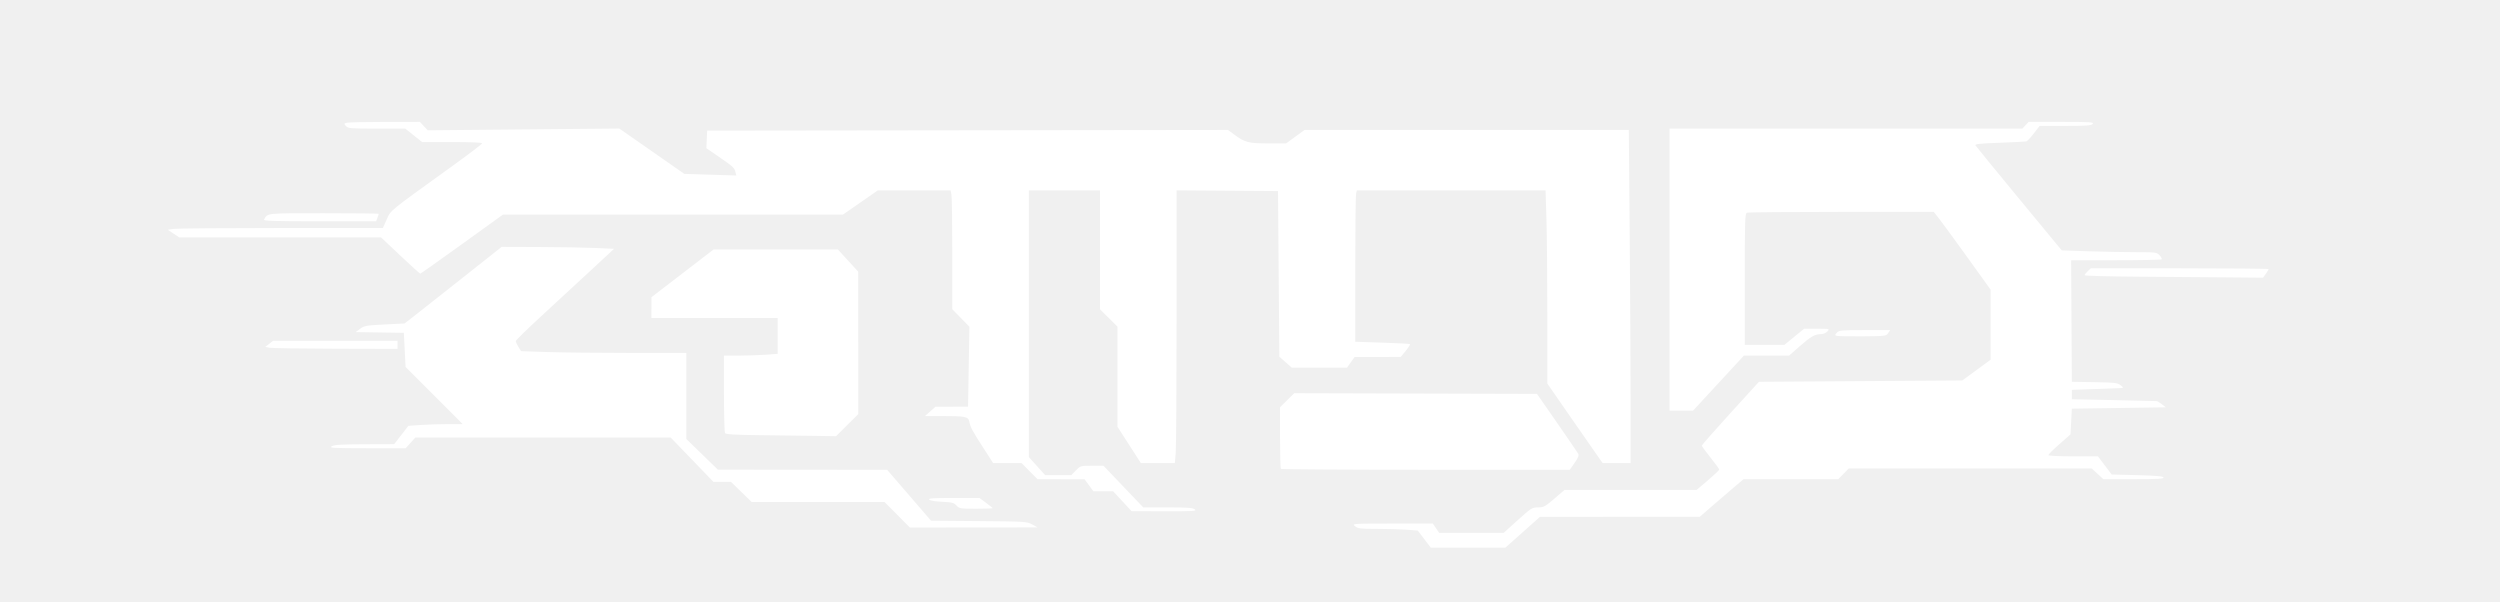
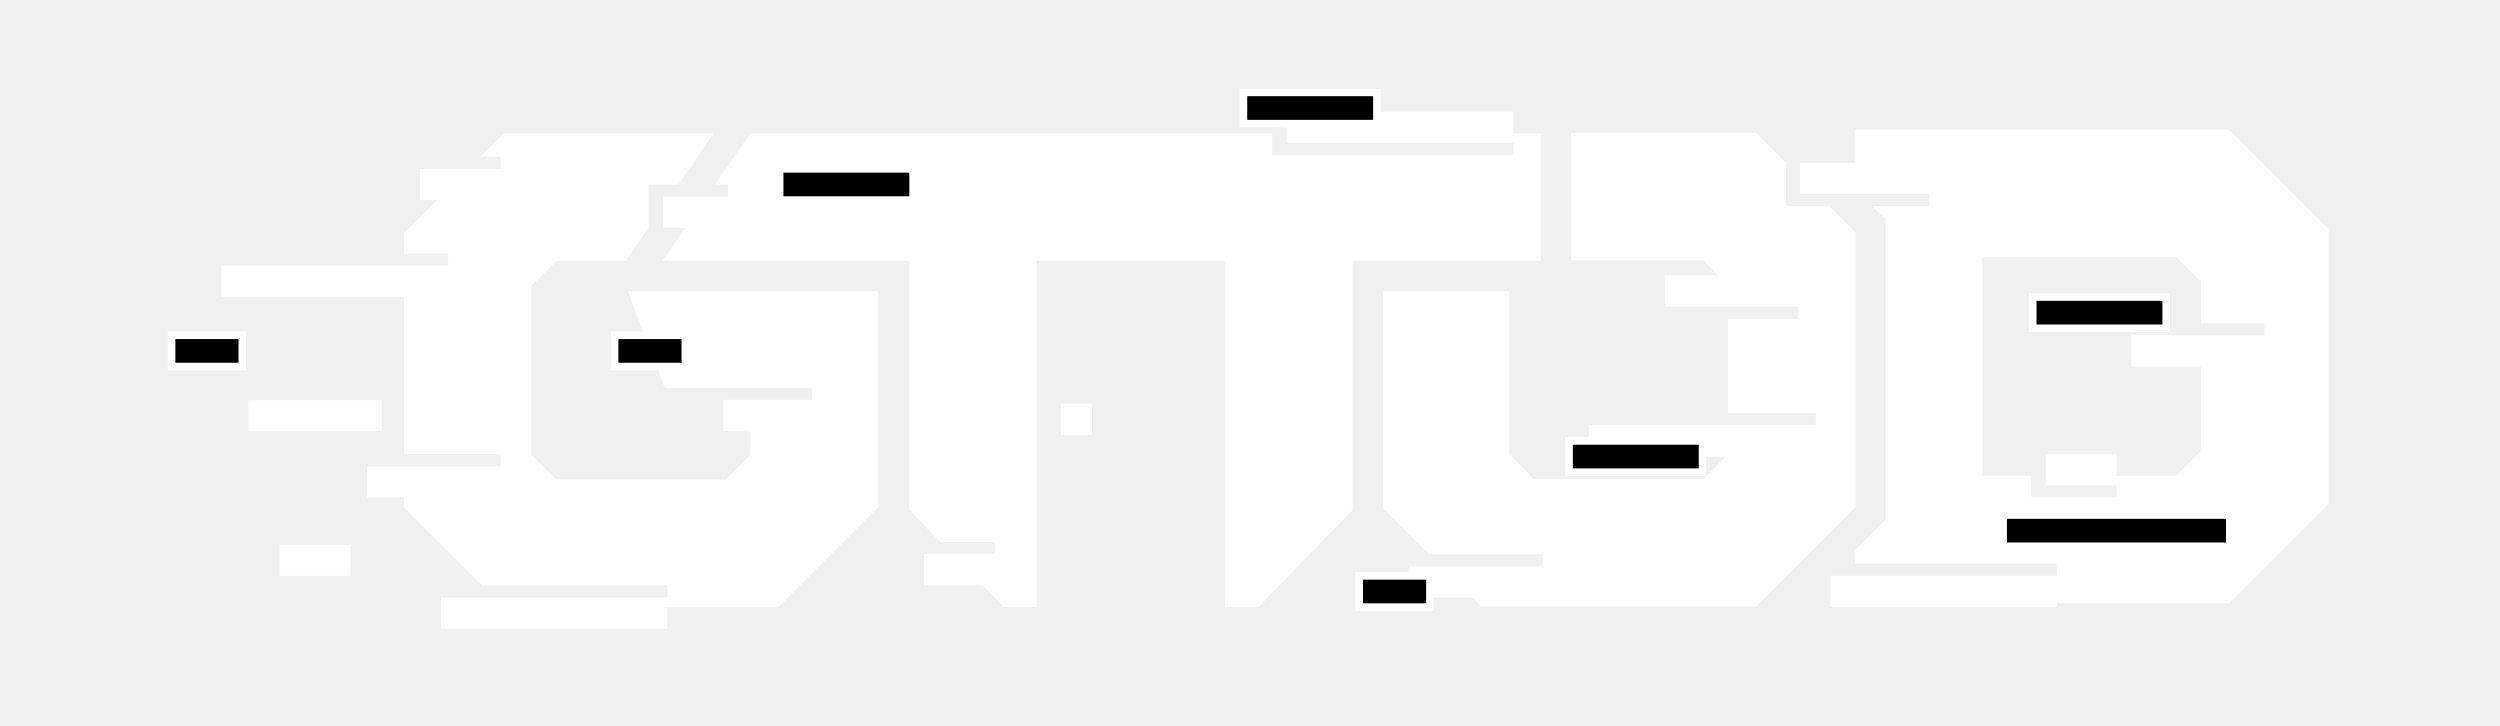
- <svg xmlns="http://www.w3.org/2000/svg" width="949.332mm" height="228.323mm" viewBox="0 0 949.332 228.323" version="1.1" id="svg273" xml:space="preserve">
-   <defs id="defs270" />
-   <g id="layer1" transform="translate(381.2481,-41.70227)" style="display:inline">
-     <path style="fill:#ffffff;stroke-width:0.51" d="m 44.95,232.036 -3.508,-3.783 h -3.745 -3.745 l -1.674,-2.275 -1.674,-2.275 -8.942,-0.02 -8.942,-0.02 -3.028,-3.06 -3.028,-3.06 h -5.396 -5.396 l -3.92,-6.079 c -4.023,-6.238 -4.679,-7.481 -5.17,-9.796 -0.368,-1.733 -1.622,-1.978 -10.137,-1.978 h -6.652 l 1.998,-1.764 1.998,-1.764 6.18,-0.021 6.18,-0.021 0.26,-15.174 0.26,-15.174 -3.253,-3.328 -3.253,-3.328 v -20.963 c 0,-11.53 -0.143,-21.681 -0.319,-22.557 l -0.319,-1.594 -13.835,0.007 -13.835,0.007 -6.598,4.584 -6.598,4.584 h -64.557 -64.557 l -15.555,11.212 c -8.555,6.167 -15.687,11.216 -15.848,11.221 -0.161,0.005 -3.579,-3.089 -7.594,-6.876 l -7.3,-6.886 -38.311,-0.002 -38.311,-0.002 -2.193,-1.455 -2.193,-1.455 2.392,-0.328 c 1.316,-0.18 19.699,-0.328 40.852,-0.328 h 38.46 l 1.449,-3.229 c 1.627,-3.626 0.507,-2.711 24.394,-19.917 6.522,-4.698 11.859,-8.757 11.859,-9.02 0,-0.284 -4.648,-0.478 -11.411,-0.478 h -11.411 l -3.19,-2.55 -3.19,-2.55 H -238.181 c -9.93,0 -10.893,-0.079 -11.687,-0.955 -0.819,-0.905 -0.804,-0.972 0.303,-1.268 0.642,-0.172 7.15,-0.316 14.462,-0.32 l 13.294,-0.007 1.498,1.596 1.498,1.596 36.367,-0.335 36.367,-0.335 12.344,8.608 12.344,8.608 9.868,0.309 9.868,0.309 -0.335,-1.379 c -0.38,-1.562 -0.911,-2.037 -6.798,-6.082 l -4.229,-2.905 0.148,-3.337 0.148,-3.337 98.881,-0.129 98.881,-0.129 2.438,1.79 c 4.061,2.981 5.353,3.314 12.871,3.314 h 6.786 l 3.498,-2.55 3.498,-2.55 h 61.567 61.567 l 0.339,40.167 c 0.186,22.092 0.339,50.553 0.339,63.247 v 23.08 h -5.313 -5.313 l -2.95,-4.208 c -1.622,-2.314 -6.347,-9.11 -10.499,-15.101 l -7.549,-10.893 V 161.464 c 0,-14.232 -0.151,-30.733 -0.336,-36.669 l -0.336,-10.793 h -35.819 -35.818 l -0.308,1.148 c -0.169,0.631 -0.311,13.563 -0.315,28.737 l -0.008,27.59 10.282,0.332 c 5.655,0.182 10.393,0.443 10.528,0.578 0.135,0.135 -0.605,1.285 -1.645,2.554 l -1.891,2.308 -8.764,0.011 -8.764,0.011 -1.436,2.029 -1.436,2.029 h -10.472 -10.472 l -2.374,-2.089 -2.374,-2.089 -0.255,-31.447 -0.255,-31.447 -19.255,-0.134 -19.255,-0.134 v 47.875 c 0,26.331 -0.148,49.631 -0.33,51.777 l -0.33,3.902 h -6.454 -6.454 l -4.438,-6.886 -4.438,-6.886 v -19.015 -19.014 l -3.315,-3.286 -3.315,-3.286 v -22.585 -22.585 H 22.955 9.438 v 50.63 50.63 l 3.101,3.436 3.101,3.436 h 4.96 4.96 l 1.73,-1.785 c 1.713,-1.767 1.774,-1.785 6.109,-1.785 h 4.379 l 7.546,7.906 7.546,7.906 h 9.3 c 7.388,0 9.504,0.154 10.29,0.749 0.879,0.665 -0.413,0.746 -11.506,0.722 l -12.496,-0.026 -3.508,-3.783 z" id="path485" />
-     <path style="fill:#ffffff;stroke-width:0.51" d="m -92.294,206.958 c -9.801,-0.108 -13.341,-0.309 -13.636,-0.774 -0.22,-0.346 -0.403,-7.113 -0.407,-15.038 l -0.008,-14.409 h 5.532 c 3.043,0 7.633,-0.149 10.201,-0.331 l 4.669,-0.331 v -6.809 -6.809 h -23.973 -23.973 l 0.014,-3.953 0.014,-3.953 11.785,-9.054 11.785,-9.054 h 23.606 23.606 l 3.861,4.208 3.861,4.208 0.008,27.044 0.008,27.044 -4.219,4.197 -4.219,4.197 -7.64,-0.119 c -4.202,-0.065 -13.597,-0.184 -20.877,-0.264 z" id="path487" />
-     <path style="fill:#ffffff;stroke-width:0.51" d="m -40.548,237.179 -4.825,-4.846 h -25.221 -25.221 l -3.931,-3.825 -3.931,-3.825 h -3.33 -3.33 l -8.112,-8.416 -8.112,-8.416 h -48.489 -48.489 l -1.843,2.04 -1.843,2.04 -14.665,-0.018 c -12.973,-0.016 -14.518,-0.102 -13.39,-0.747 0.993,-0.568 3.759,-0.737 12.496,-0.767 l 11.221,-0.038 2.694,-3.475 2.694,-3.475 4.653,-0.33 c 2.559,-0.182 7.198,-0.33 10.308,-0.33 h 5.655 l -10.839,-10.848 -10.839,-10.848 -0.329,-6.483 -0.329,-6.483 -9.147,-0.139 -9.147,-0.139 1.702,-1.258 c 1.559,-1.153 2.338,-1.29 9.277,-1.636 l 7.576,-0.378 2.625,-2.028 c 1.444,-1.116 9.741,-7.66 18.437,-14.543 l 15.812,-12.515 14.282,0.047 c 7.855,0.026 17.459,0.191 21.342,0.368 l 7.06,0.32 -9.101,8.439 c -5.005,4.641 -13.404,12.402 -18.664,17.246 -5.26,4.844 -9.564,9.053 -9.564,9.353 0,0.3 0.455,1.283 1.012,2.183 l 1.012,1.637 10.037,0.336 c 5.52,0.185 19.64,0.336 31.377,0.336 h 21.34 v 16.343 16.343 l 5.993,5.824 5.993,5.824 32.134,0.026 32.134,0.026 8.334,9.661 8.334,9.661 18.189,0.151 c 17.653,0.147 18.249,0.184 20.23,1.276 l 2.04,1.125 -24.238,0.023 -24.238,0.023 z" id="path489" />
-     <path style="fill:#ffffff;stroke-width:0.51" d="m -280.992,125.094 c 1.443,-2.536 0.382,-2.423 22.729,-2.423 11.458,0 20.833,0.1 20.833,0.222 0,0.122 -0.224,0.811 -0.497,1.53 l -0.497,1.308 h -21.465 c -17.026,0 -21.39,-0.132 -21.102,-0.638 z" id="path491" />
-     <path style="fill:#ffffff;stroke-width:0.51" d="m -278.984,173.742 -1.515,-0.325 1.456,-1.145 1.456,-1.145 h 23.649 23.649 v 1.53 1.53 l -23.59,-0.06 c -12.975,-0.033 -24.272,-0.206 -25.105,-0.385 z" id="path493" />
-     <path style="fill:#ffffff;stroke-width:0.51" d="m -18.057,233.659 c -1.002,-1.067 -1.699,-1.247 -5.419,-1.403 -2.507,-0.105 -4.532,-0.441 -4.906,-0.816 -0.51,-0.51 1.333,-0.638 9.215,-0.638 h 9.852 l 2.491,1.829 c 1.37,1.006 2.491,1.924 2.491,2.04 0,0.116 -2.829,0.212 -6.287,0.212 -5.977,0 -6.343,-0.06 -7.437,-1.224 z" id="path495" />
-     <path style="fill:#ffffff;stroke-width:0.51" d="m 105.159,219.752 c -0.187,-0.187 -0.34,-5.531 -0.34,-11.876 v -11.536 l 2.697,-2.663 2.697,-2.663 46.092,0.13 46.092,0.13 7.613,10.966 c 4.187,6.031 7.815,11.335 8.062,11.786 0.324,0.591 -0.064,1.551 -1.388,3.443 l -1.836,2.623 h -54.674 c -30.071,0 -54.827,-0.153 -55.014,-0.34 z" id="path497" />
-     <path style="fill:#ffffff;stroke-width:0.51" d="m 159.603,246.427 -2.474,-3.248 -4.095,-0.319 c -2.252,-0.175 -7.341,-0.32 -11.307,-0.322 -6.42,-0.003 -7.344,-0.113 -8.416,-1.006 -1.203,-1.002 -1.187,-1.003 14.159,-1.02 l 15.364,-0.017 1.213,1.782 1.213,1.782 12.241,-0.005 12.241,-0.005 5.355,-4.837 c 5.12,-4.624 5.458,-4.837 7.689,-4.837 2.135,0 2.663,-0.282 6.204,-3.315 l 3.87,-3.315 H 237.936 263.01 l 4.299,-3.661 c 2.364,-2.013 4.299,-3.845 4.299,-4.07 0,-0.225 -1.492,-2.272 -3.315,-4.549 -1.823,-2.277 -3.315,-4.323 -3.315,-4.546 0,-0.223 4.882,-5.767 10.848,-12.32 l 10.848,-11.914 38.612,-0.255 38.612,-0.255 5.371,-3.937 5.371,-3.937 v -13.31 -13.31 l -8.496,-11.826 c -4.673,-6.504 -9.527,-13.146 -10.786,-14.759 l -2.29,-2.934 h -35.077 c -19.292,0 -35.44,0.139 -35.884,0.31 -0.72,0.276 -0.807,2.978 -0.807,25.248 v 24.938 l 7.523,-6.6e-4 7.523,-6.6e-4 3.743,-3.06 3.743,-3.06 h 4.879 c 4.847,0 4.873,0.006 3.956,1.02 -0.508,0.561 -1.561,1.02 -2.341,1.02 -2.382,0 -3.93,0.871 -8.149,4.59 l -4.053,3.571 h -8.582 -8.582 l -9.649,10.451 -9.649,10.451 -4.463,0.004 -4.463,0.005 V 144.093 90.537 h 66.984 66.984 l 1.198,-1.275 1.198,-1.275 h 12.47 c 11.027,0 12.396,0.089 11.835,0.765 -0.524,0.631 -2.343,0.765 -10.391,0.767 l -9.756,0.002 -2.182,2.825 c -1.2,1.554 -2.462,2.915 -2.805,3.025 -0.343,0.11 -4.925,0.355 -10.182,0.544 -7.582,0.272 -9.48,0.479 -9.181,1 0.207,0.361 7.664,9.481 16.57,20.266 l 16.193,19.609 10.33,0.335 c 5.681,0.184 13.79,0.335 18.019,0.336 7.387,9.6e-4 7.733,0.048 8.803,1.187 0.613,0.652 0.959,1.341 0.769,1.53 -0.19,0.19 -7.998,0.345 -17.352,0.345 h -17.007 l 0.133,23.08 0.133,23.08 8.607,0.14 c 7.672,0.125 8.746,0.249 9.887,1.148 1.131,0.889 1.168,1.015 0.319,1.07 -0.529,0.034 -4.978,0.206 -9.887,0.383 l -8.926,0.32 v 1.785 1.785 l 15.812,0.315 c 8.696,0.173 16.068,0.345 16.381,0.383 0.313,0.037 1.226,0.584 2.028,1.215 l 1.46,1.148 -17.84,0.255 -17.84,0.255 -0.255,4.879 -0.255,4.879 -4.208,3.711 c -2.314,2.041 -4.208,3.92 -4.208,4.175 0,0.261 4.11,0.464 9.419,0.464 h 9.419 l 2.605,3.443 2.605,3.443 9.739,0.255 c 7.151,0.187 9.795,0.424 9.951,0.893 0.165,0.498 -2.321,0.638 -11.318,0.638 h -11.53 l -2.213,-2.04 -2.213,-2.04 h -46.127 -46.127 l -1.992,2.04 -1.992,2.04 h -17.977 -17.977 l -2.959,2.486 c -1.628,1.367 -5.369,4.579 -8.315,7.138 l -5.356,4.652 -30.348,0.016 -30.348,0.016 -6.572,5.853 -6.572,5.853 H 176.224 162.077 Z" id="path503" />
-     <path style="fill:#ffffff;stroke-width:0.51" d="m 316.327,169.243 c -0.884,-0.234 -0.887,-0.296 -0.048,-1.222 0.81,-0.895 1.679,-0.975 10.557,-0.975 h 9.674 l -0.761,1.148 c -0.738,1.112 -1.039,1.15 -9.626,1.222 -4.875,0.041 -9.283,-0.037 -9.796,-0.172 z" id="path505" />
-     <path style="fill:#ffffff;stroke-width:0.51" d="m 430.618,146.771 c -11.151,-0.077 -20.275,-0.326 -20.275,-0.555 0,-0.228 0.531,-0.914 1.181,-1.524 l 1.181,-1.109 h 33.758 c 18.567,0 33.758,0.137 33.758,0.304 0,0.167 -0.475,0.97 -1.055,1.785 l -1.055,1.481 -13.609,-0.121 c -7.485,-0.067 -22.733,-0.184 -33.884,-0.261 z" id="path507" />
+ <svg xmlns="http://www.w3.org/2000/svg" id="Top" viewBox="0 0 661.19 191.767" version="1.1" width="661.19" height="191.767">
+   <defs id="defs1">
+     <style id="style1">
+       .cls-1 {
+         fill: #ff1196;
+       }
+ 
+       .cls-2 {
+         fill: #00c9f8;
+       }
+     </style>
+   </defs>
+   <g id="g4" style="fill:#ffffff" transform="translate(0,-34.07436)">
+     <polygon points="472.33,77.13 472.37,77.13 464.42,69.19 415.5,69.19 415.5,102.91 450.47,102.91 454.47,106.91 440.27,106.91 440.27,115.17 475.57,115.17 475.57,118.37 457,118.37 457,143.36 480.24,143.36 480.24,146.56 420.29,146.56 420.29,154.82 456.39,154.82 450.47,160.74 405.7,160.74 399.17,154.21 399.17,111.09 365.72,111.09 365.72,168.44 377.94,180.65 407.96,180.65 407.96,183.85 372.66,183.85 372.66,192.11 389.4,192.11 391.75,194.46 464.43,194.46 482.54,176.35 490.54,168.35 490.54,95.3 483.83,88.59 472.33,88.59 " id="polygon1" style="fill:#ffffff" />
+     <path d="m 490.54,95.3 v 73.05 l 0.18,-0.18 V 95.48 Z" id="path1" style="fill:#ffffff" />
+     <path d="m 490.54,95.3 v 73.05 l 0.18,-0.18 V 95.48 Z m -84.84,7.61 -0.18,0.18 h 1.98 v -0.18 z" id="path2" style="fill:#ffffff" />
+     <polygon points="405.52,103.09 405.7,102.91 407.5,102.91 407.5,103.09 " id="polygon2" style="fill:#ffffff" />
+     <rect x="280.55" y="140.83" width="8.26" height="8.26" id="rect2" style="fill:#ffffff" />
+     <rect x="73.96" y="178.12" width="18.7" height="8.26" id="rect3" style="fill:#ffffff" />
+     <rect x="65.66" y="139.9" width="35.3" height="8.26" id="rect4" style="fill:#ffffff" />
+     <polygon points="340.29,63.64 340.29,71.9 400.25,71.9 400.25,75.1 336.46,75.1 336.46,69.38 198.43,69.38 189.14,82.86 192.52,82.86 192.52,86.05 175.35,86.05 175.35,94.31 181.24,94.31 175.19,103.09 240.49,103.09 240.49,168.94 248.76,177.46 263.1,177.46 263.1,180.65 244.4,180.65 244.4,188.91 259.89,188.91 265.45,194.64 274.2,194.64 274.2,103.09 324.01,103.09 324.01,194.64 332.76,194.64 357.45,169.22 357.72,168.94 357.72,103.09 405.52,103.09 405.7,102.91 407.5,102.91 407.5,69.38 400.25,69.38 400.25,63.64 " id="polygon4" style="fill:#ffffff" />
+     <polyline points="198.44 148.16 198.43 154.39 191.9 160.92 147.13 160.92 140.6 154.39 140.6 109.62 147.13 103.09 165.47 103.09 168.6 98.55 171.52 94.31 171.52 94.31 171.52 82.86 179.42 82.86 188.72 69.37 133.17 69.37 127.01 75.53 132.34 75.53 132.34 78.73 111.07 78.73 111.07 86.99 115.55 86.99 106.88 95.66 106.88 101.18 118.52 101.18 118.52 104.38 58.56 104.38 58.56 112.64 106.88 112.64 106.88 154.19 132.34 154.19 132.34 157.39 97.04 157.39 97.04 165.65 106.88 165.65 106.88 168.35 127.45 188.91 176.55 188.91 176.55 192.11 116.6 192.11 116.6 200.37 176.55 200.37 176.55 194.64 205.86 194.64 232.15 168.35 232.15 111.09 166 111.09 175.83 136.7 189.37 136.7 198.45 136.7 214.82 136.7 214.82 139.83 191.37 139.83 191.37 148.09" id="polyline4" style="fill:#ffffff" />
+     <path d="m 589.52,68.37 h -98.98 v 8.76 h -14.5 v 8.26 h 34.24 v 3.19 h -15.14 l 3.58,3.58 v 79.32 l -2.34,2.34 -5.84,5.84 v 3.53 h 53.48 v 3.19 h -59.95 v 8.26 h 59.95 v -1 h 45.5 l 26.29,-26.3 V 94.66 Z m 9.37,54.38 h -35.3 v 8.26 h 18.5 v 22.39 l -6.53,6.53 h -15.8 v -5.73 h -18.7 v 8.26 h 18.7 v 3.19 h -22.53 v -5.73 h -12.97 v -57.84 h 51.29 l 6.54,6.54 v 10.93 h 16.8 v 3.19 z" id="path4" style="fill:#ffffff" />
+   </g>
+   <g id="g9" transform="translate(0,-34.07436)" style="display:inline;fill:#000000;stroke:#ffffff;stroke-width:2;stroke-dasharray:none">
+     <rect class="cls-1" x="359.48" y="186.38" width="18.7" height="8.26" id="rect5" style="fill:#000000;stroke:#ffffff;stroke-width:2;stroke-dasharray:none" />
+     <rect class="cls-1" x="45.38" y="122.75" width="18.7" height="8.26" id="rect6" style="fill:#000000;stroke:#ffffff;stroke-width:2;stroke-dasharray:none" />
+     <rect class="cls-1" x="328.86" y="58.51" width="35.3" height="8.26" id="rect7" style="fill:#000000;stroke:#ffffff;stroke-width:2;stroke-dasharray:none" />
+     <rect class="cls-1" x="206.2" y="78.73" width="35.3" height="8.26" id="rect8" style="fill:#000000;stroke:#ffffff;stroke-width:2;stroke-dasharray:none" />
+     <rect class="cls-1" x="529.78" y="170.29" width="59.95" height="8.26" id="rect9" style="fill:#000000;stroke:#ffffff;stroke-width:2;stroke-dasharray:none" />
+   </g>
+   <g id="g12" transform="translate(0,-34.07436)" style="display:inline;fill:#000000;stroke:#ffffff;stroke-width:2;stroke-dasharray:none">
+     <rect class="cls-2" x="162.55" y="122.75" width="18.7" height="8.26" id="rect10" style="fill:#000000;stroke:#ffffff;stroke-width:2;stroke-dasharray:none" />
+     <rect class="cls-2" x="414.97" y="150.69" width="35.3" height="8.26" id="rect11" style="fill:#000000;stroke:#ffffff;stroke-width:2;stroke-dasharray:none" />
+     <rect class="cls-2" x="537.61" y="112.64" width="35.3" height="8.26" id="rect12" style="fill:#000000;stroke:#ffffff;stroke-width:2;stroke-dasharray:none" />
  </g>
</svg>
